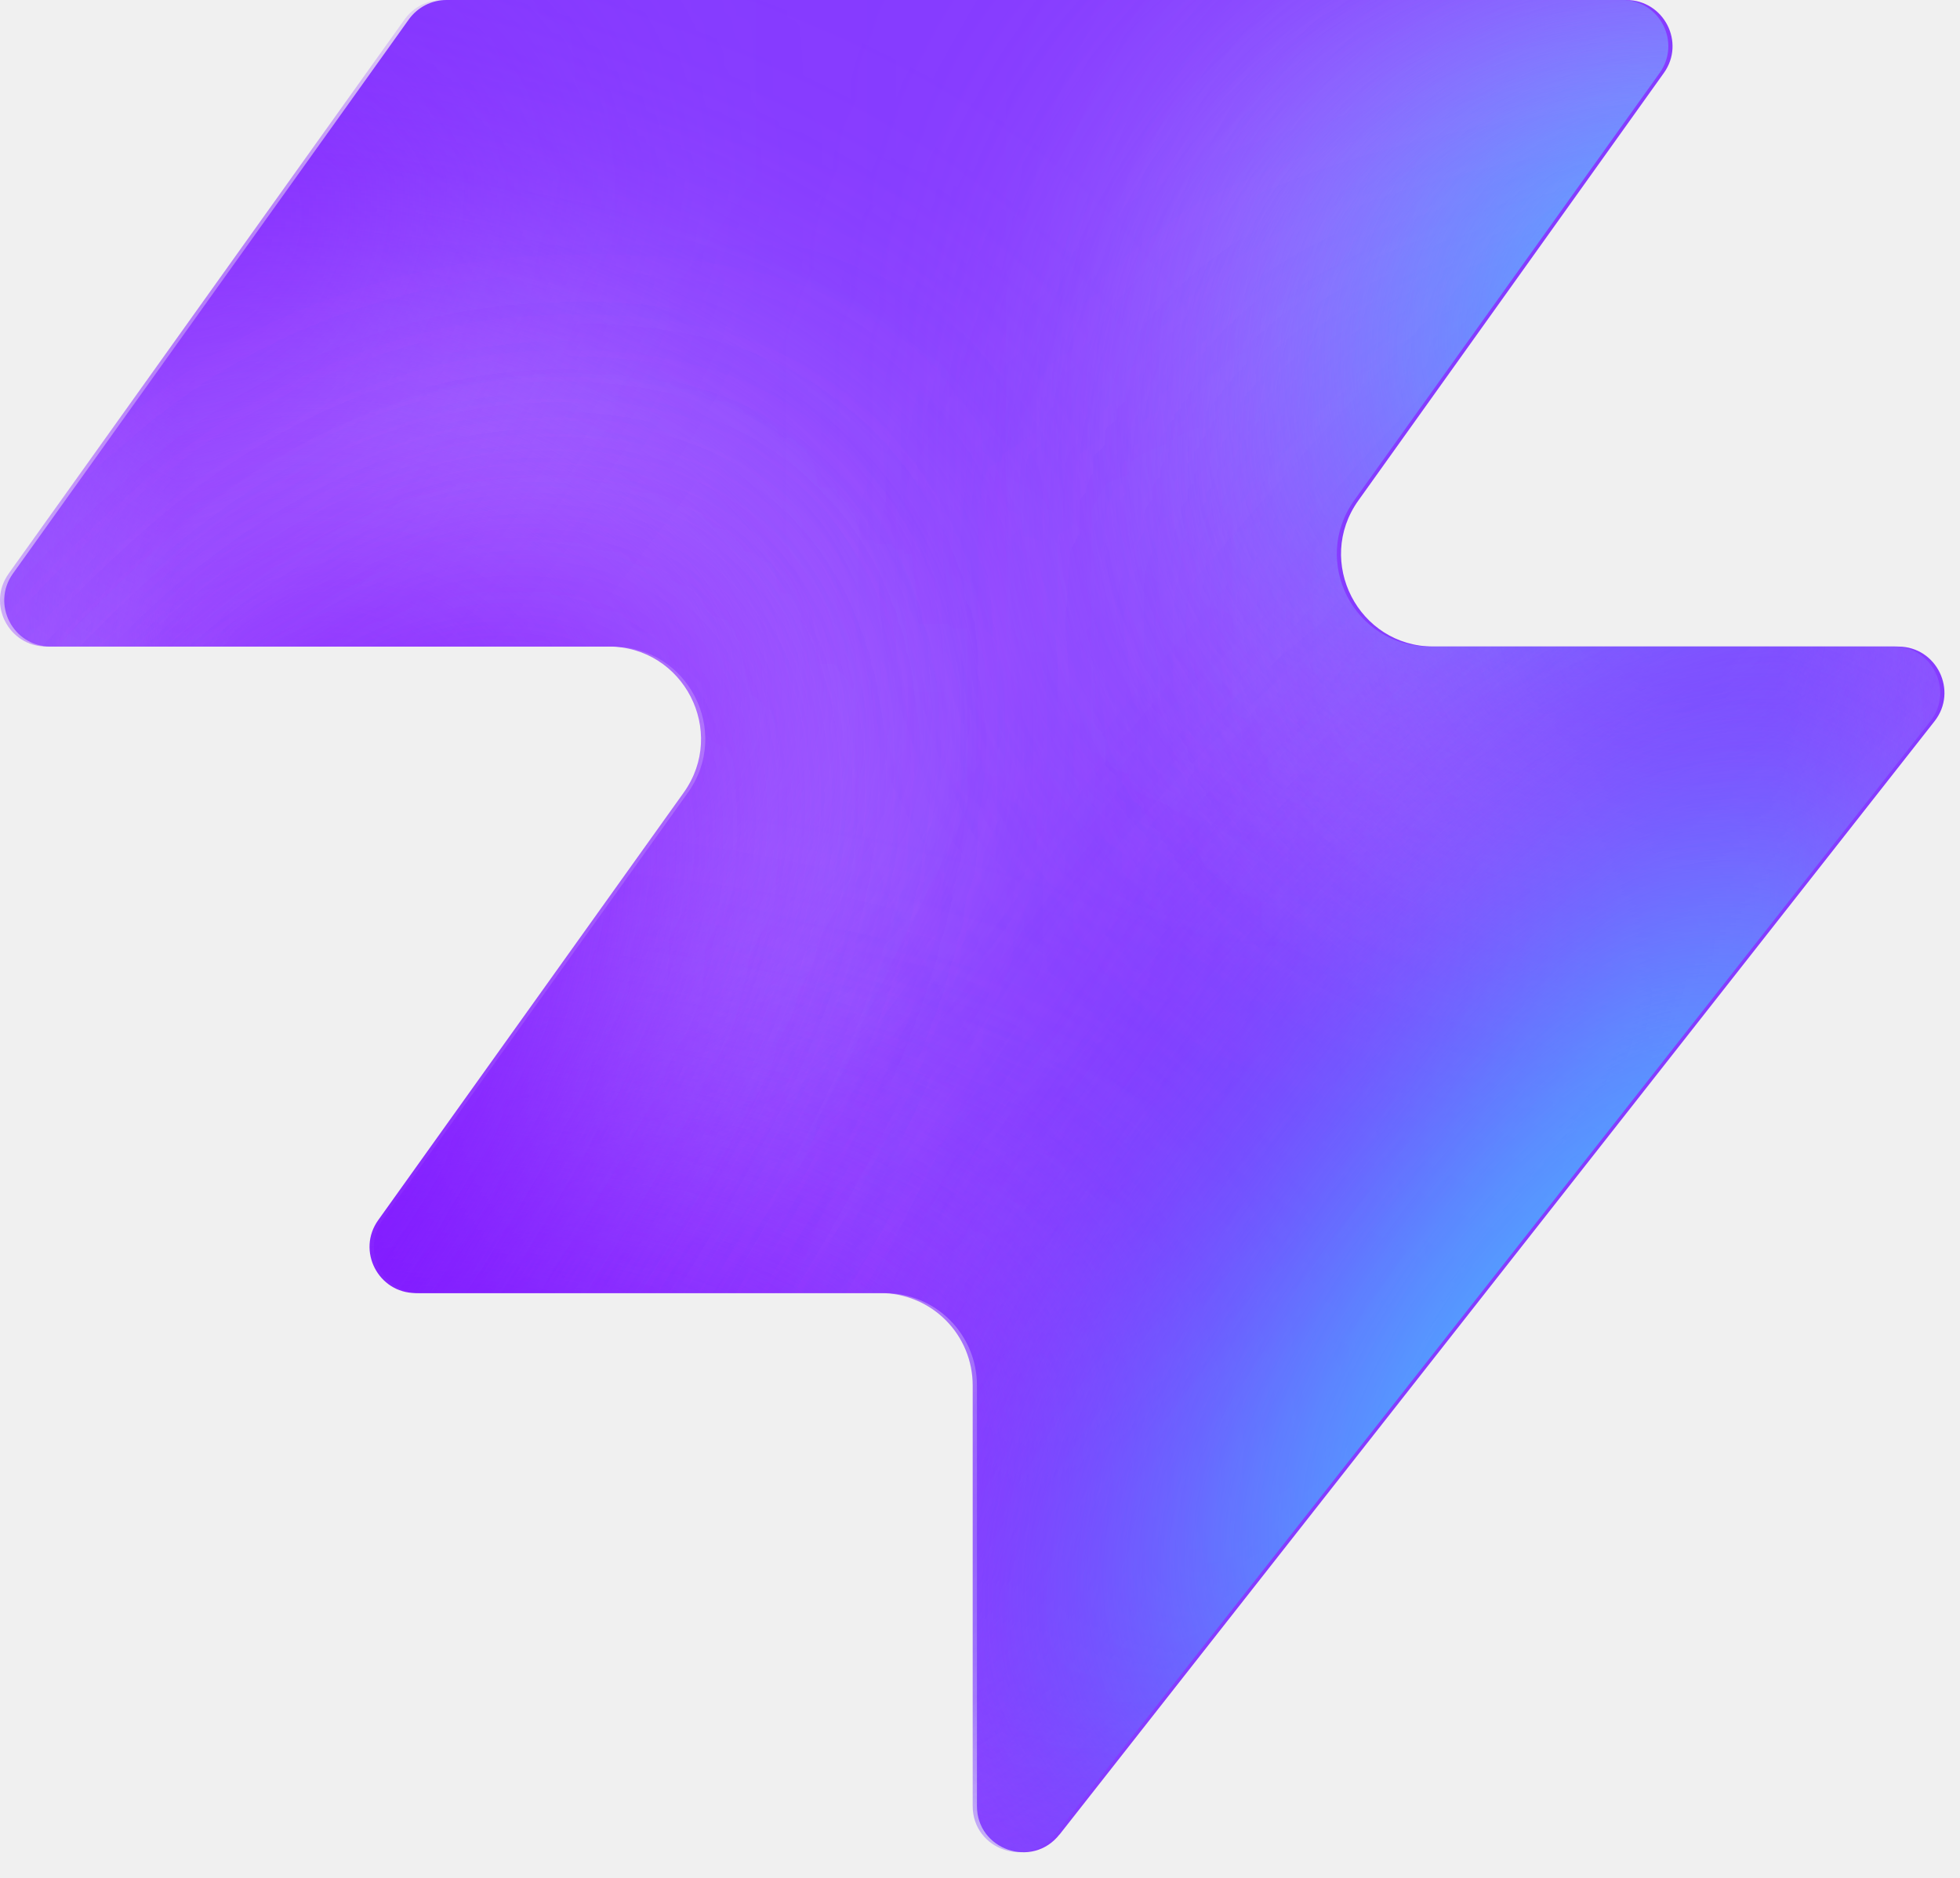
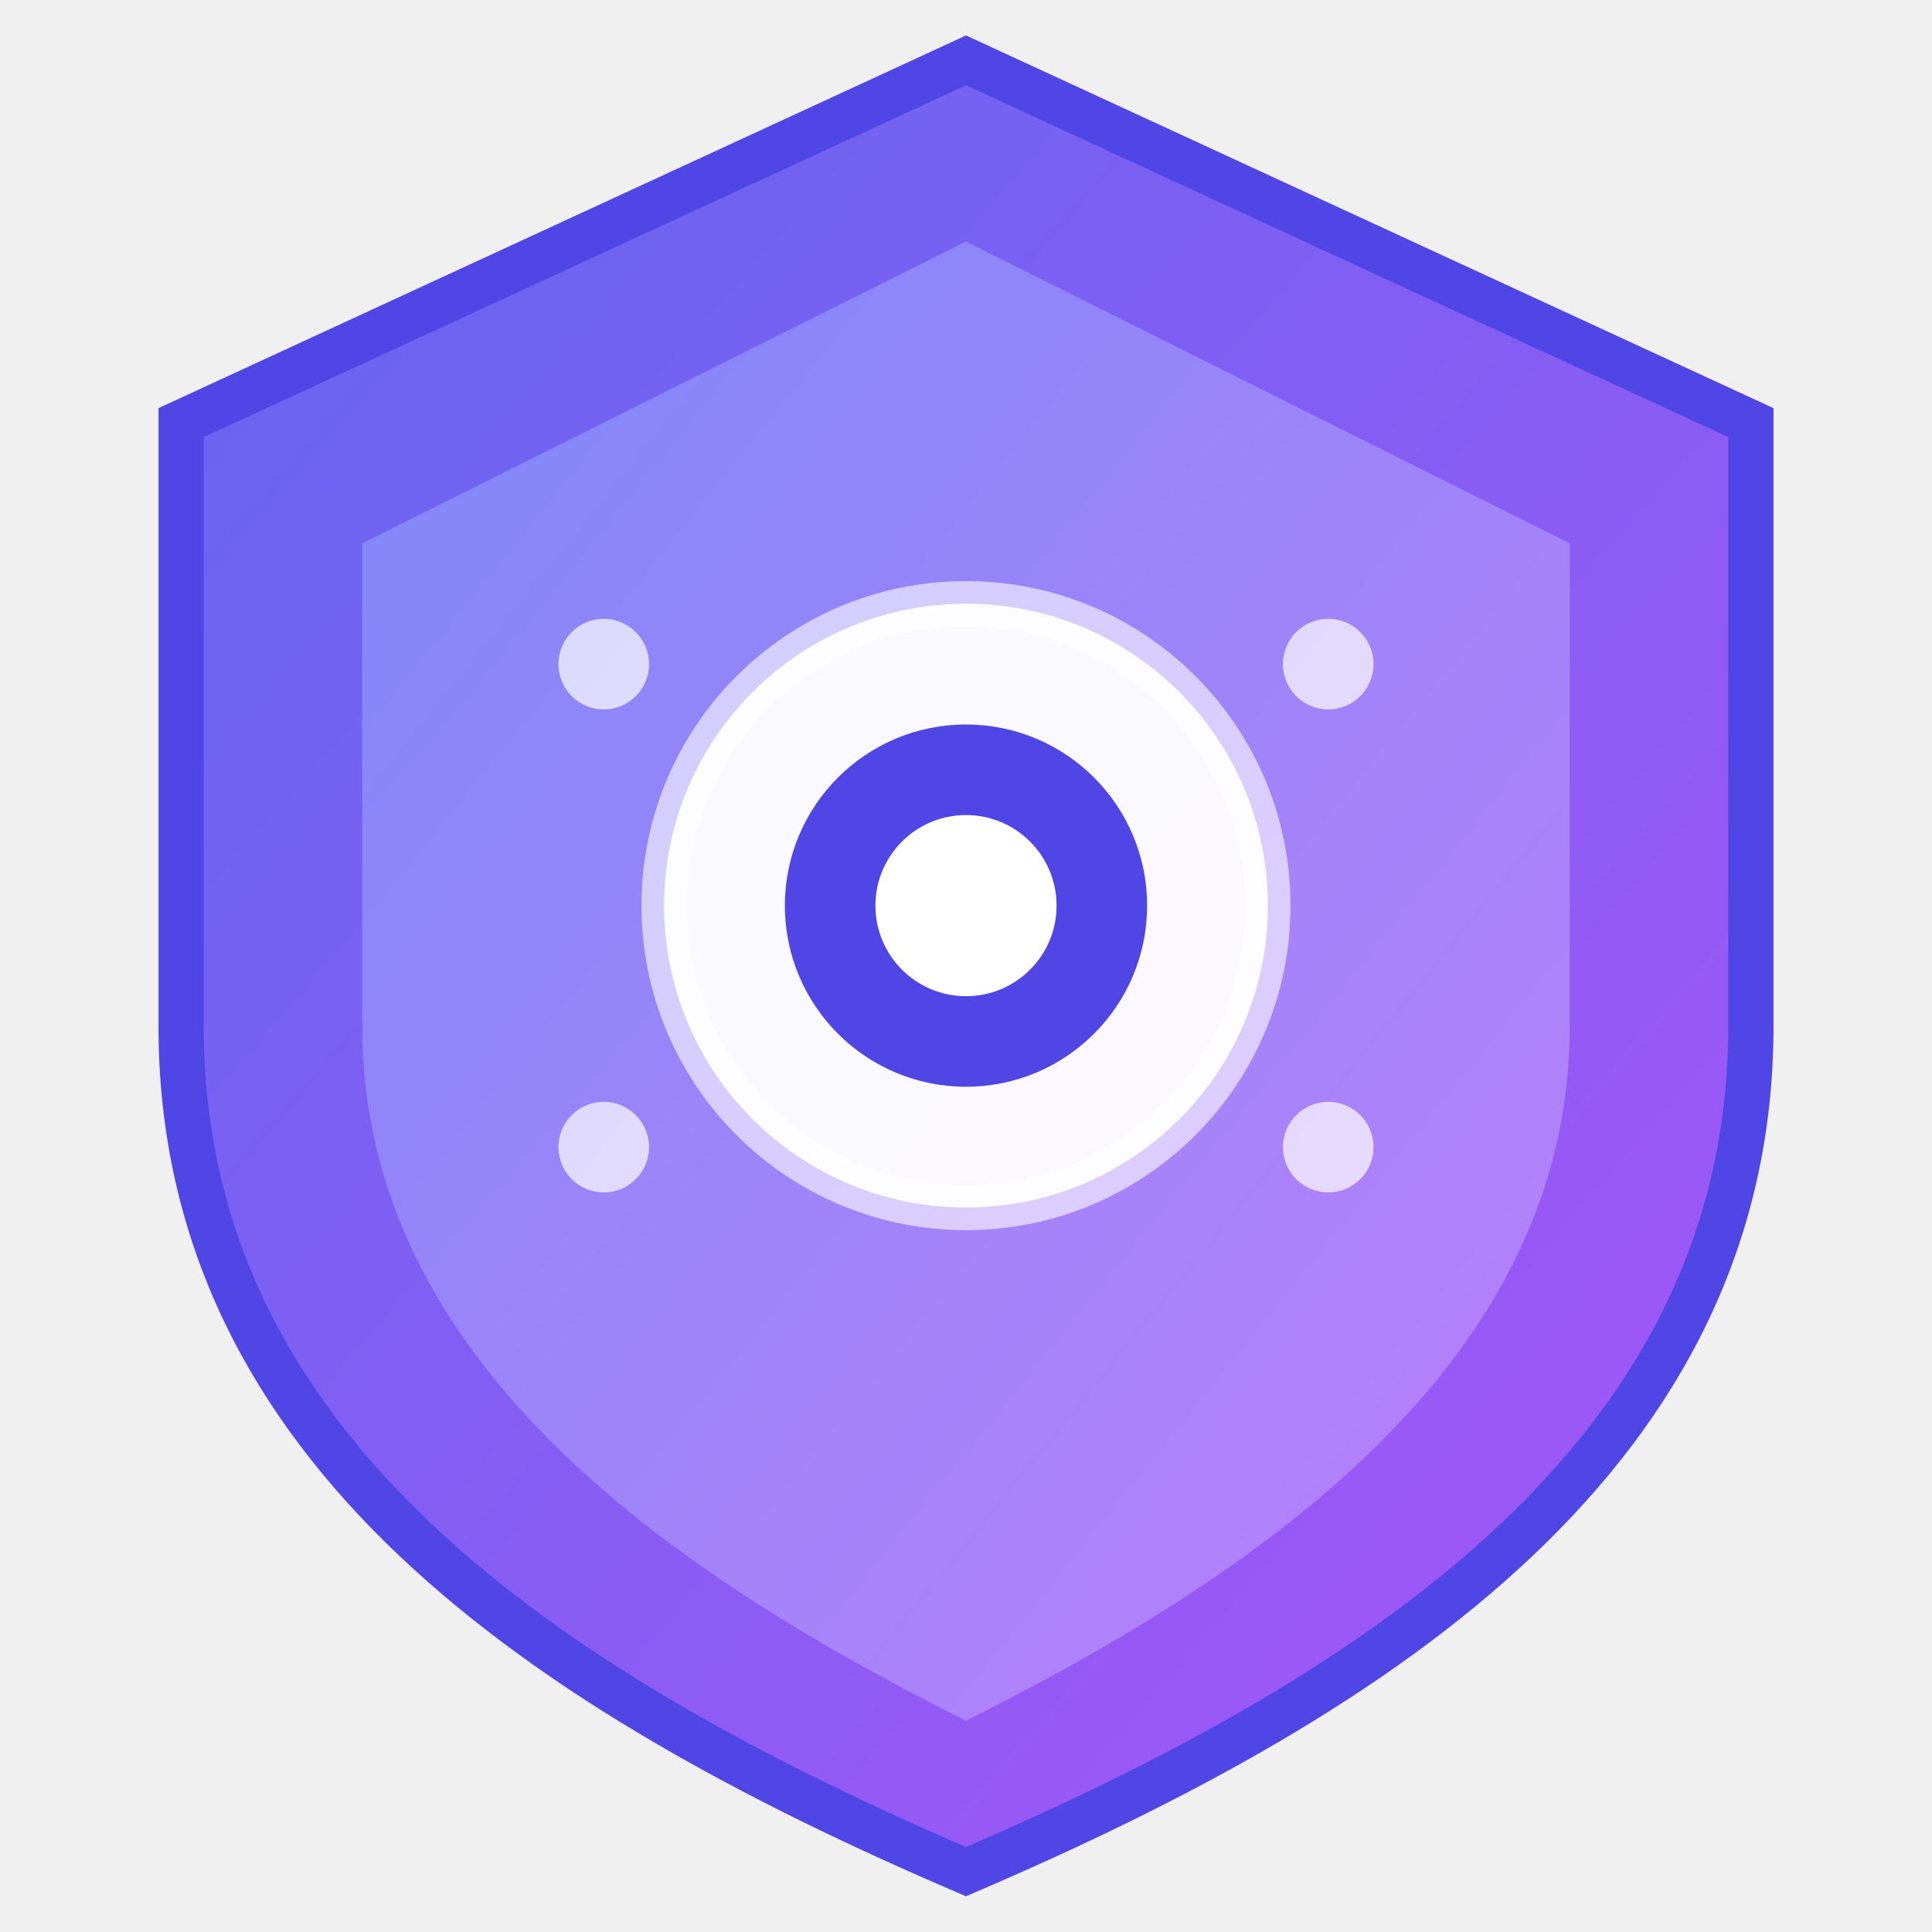
- <svg xmlns="http://www.w3.org/2000/svg" width="48" height="46" fill="none" viewBox="0 0 48 46">
-   <path fill="#863bff" d="M25.946 44.938c-.664.845-2.021.375-2.021-.698V33.937a2.26 2.26 0 0 0-2.262-2.262H10.287c-.92 0-1.456-1.04-.92-1.788l7.48-10.471c1.07-1.497 0-3.578-1.842-3.578H1.237c-.92 0-1.456-1.04-.92-1.788L10.013.474c.214-.297.556-.474.92-.474h28.894c.92 0 1.456 1.04.92 1.788l-7.48 10.471c-1.07 1.498 0 3.579 1.842 3.579h11.377c.943 0 1.473 1.088.89 1.83L25.947 44.94z" style="fill:#863bff;fill:color(display-p3 .525 .23 1);fill-opacity:1" />
-   <mask id="a" width="48" height="46" x="0" y="0" maskUnits="userSpaceOnUse" style="mask-type:alpha">
-     <path fill="#000" d="M25.842 44.938c-.664.844-2.021.375-2.021-.698V33.937a2.26 2.26 0 0 0-2.262-2.262H10.183c-.92 0-1.456-1.04-.92-1.788l7.48-10.471c1.07-1.498 0-3.579-1.842-3.579H1.133c-.92 0-1.456-1.04-.92-1.787L9.91.473c.214-.297.556-.474.92-.474h28.894c.92 0 1.456 1.04.92 1.788l-7.48 10.471c-1.07 1.498 0 3.578 1.842 3.578h11.377c.943 0 1.473 1.088.89 1.832L25.843 44.94z" style="fill:#000;fill-opacity:1" />
-   </mask>
-   <g mask="url(#a)">
-     <g filter="url(#b)">
-       <ellipse cx="5.508" cy="14.704" fill="#ede6ff" rx="5.508" ry="14.704" style="fill:#ede6ff;fill:color(display-p3 .927 .903 1);fill-opacity:1" transform="matrix(.00324 1 1 -.00324 -4.47 31.516)" />
-     </g>
-     <g filter="url(#c)">
-       <ellipse cx="10.399" cy="29.851" fill="#ede6ff" rx="10.399" ry="29.851" style="fill:#ede6ff;fill:color(display-p3 .927 .903 1);fill-opacity:1" transform="matrix(.00324 1 1 -.00324 -39.328 7.883)" />
-     </g>
-     <g filter="url(#d)">
-       <ellipse cx="5.508" cy="30.487" fill="#7e14ff" rx="5.508" ry="30.487" style="fill:#7e14ff;fill:color(display-p3 .492 .077 1);fill-opacity:1" transform="rotate(89.814 -25.913 -14.639)scale(1 -1)" />
-     </g>
-     <g filter="url(#e)">
-       <ellipse cx="5.508" cy="30.599" fill="#7e14ff" rx="5.508" ry="30.599" style="fill:#7e14ff;fill:color(display-p3 .492 .077 1);fill-opacity:1" transform="rotate(89.814 -32.644 -3.334)scale(1 -1)" />
-     </g>
-     <g filter="url(#f)">
-       <ellipse cx="5.508" cy="30.599" fill="#7e14ff" rx="5.508" ry="30.599" style="fill:#7e14ff;fill:color(display-p3 .492 .077 1);fill-opacity:1" transform="matrix(.00324 1 1 -.00324 -34.34 30.47)" />
-     </g>
-     <g filter="url(#g)">
-       <ellipse cx="14.072" cy="22.078" fill="#ede6ff" rx="14.072" ry="22.078" style="fill:#ede6ff;fill:color(display-p3 .927 .903 1);fill-opacity:1" transform="rotate(93.35 24.506 48.493)scale(-1 1)" />
-     </g>
-     <g filter="url(#h)">
-       <ellipse cx="3.47" cy="21.501" fill="#7e14ff" rx="3.47" ry="21.501" style="fill:#7e14ff;fill:color(display-p3 .492 .077 1);fill-opacity:1" transform="rotate(89.009 28.708 47.59)scale(-1 1)" />
-     </g>
-     <g filter="url(#i)">
-       <ellipse cx="3.47" cy="21.501" fill="#7e14ff" rx="3.47" ry="21.501" style="fill:#7e14ff;fill:color(display-p3 .492 .077 1);fill-opacity:1" transform="rotate(89.009 28.708 47.59)scale(-1 1)" />
-     </g>
-     <g filter="url(#j)">
-       <ellipse cx=".387" cy="8.972" fill="#7e14ff" rx="4.407" ry="29.108" style="fill:#7e14ff;fill:color(display-p3 .492 .077 1);fill-opacity:1" transform="rotate(39.51 .387 8.972)" />
-     </g>
-     <g filter="url(#k)">
-       <ellipse cx="47.523" cy="-6.092" fill="#7e14ff" rx="4.407" ry="29.108" style="fill:#7e14ff;fill:color(display-p3 .492 .077 1);fill-opacity:1" transform="rotate(37.892 47.523 -6.092)" />
-     </g>
-     <g filter="url(#l)">
-       <ellipse cx="41.412" cy="6.333" fill="#47bfff" rx="5.971" ry="9.665" style="fill:#47bfff;fill:color(display-p3 .28 .748 1);fill-opacity:1" transform="rotate(37.892 41.412 6.333)" />
-     </g>
-     <g filter="url(#m)">
-       <ellipse cx="-1.879" cy="38.332" fill="#7e14ff" rx="4.407" ry="29.108" style="fill:#7e14ff;fill:color(display-p3 .492 .077 1);fill-opacity:1" transform="rotate(37.892 -1.88 38.332)" />
-     </g>
-     <g filter="url(#n)">
-       <ellipse cx="-1.879" cy="38.332" fill="#7e14ff" rx="4.407" ry="29.108" style="fill:#7e14ff;fill:color(display-p3 .492 .077 1);fill-opacity:1" transform="rotate(37.892 -1.88 38.332)" />
-     </g>
-     <g filter="url(#o)">
-       <ellipse cx="35.651" cy="29.907" fill="#7e14ff" rx="4.407" ry="29.108" style="fill:#7e14ff;fill:color(display-p3 .492 .077 1);fill-opacity:1" transform="rotate(37.892 35.651 29.907)" />
-     </g>
-     <g filter="url(#p)">
-       <ellipse cx="38.418" cy="32.4" fill="#47bfff" rx="5.971" ry="15.297" style="fill:#47bfff;fill:color(display-p3 .28 .748 1);fill-opacity:1" transform="rotate(37.892 38.418 32.4)" />
-     </g>
-   </g>
+ <svg xmlns="http://www.w3.org/2000/svg" viewBox="0 0 64 64" width="64" height="64">
  <defs>
-     <filter id="b" width="60.045" height="41.654" x="-19.77" y="16.149" color-interpolation-filters="sRGB" filterUnits="userSpaceOnUse">
-       <feFlood flood-opacity="0" result="BackgroundImageFix" />
-       <feBlend in="SourceGraphic" in2="BackgroundImageFix" result="shape" />
-       <feGaussianBlur result="effect1_foregroundBlur_2002_17158" stdDeviation="7.659" />
-     </filter>
-     <filter id="c" width="90.34" height="51.437" x="-54.613" y="-7.533" color-interpolation-filters="sRGB" filterUnits="userSpaceOnUse">
-       <feFlood flood-opacity="0" result="BackgroundImageFix" />
-       <feBlend in="SourceGraphic" in2="BackgroundImageFix" result="shape" />
-       <feGaussianBlur result="effect1_foregroundBlur_2002_17158" stdDeviation="7.659" />
-     </filter>
-     <filter id="d" width="79.355" height="29.4" x="-49.64" y="2.03" color-interpolation-filters="sRGB" filterUnits="userSpaceOnUse">
-       <feFlood flood-opacity="0" result="BackgroundImageFix" />
-       <feBlend in="SourceGraphic" in2="BackgroundImageFix" result="shape" />
-       <feGaussianBlur result="effect1_foregroundBlur_2002_17158" stdDeviation="4.596" />
-     </filter>
-     <filter id="e" width="79.579" height="29.4" x="-45.045" y="20.029" color-interpolation-filters="sRGB" filterUnits="userSpaceOnUse">
-       <feFlood flood-opacity="0" result="BackgroundImageFix" />
-       <feBlend in="SourceGraphic" in2="BackgroundImageFix" result="shape" />
-       <feGaussianBlur result="effect1_foregroundBlur_2002_17158" stdDeviation="4.596" />
-     </filter>
-     <filter id="f" width="79.579" height="29.4" x="-43.513" y="21.178" color-interpolation-filters="sRGB" filterUnits="userSpaceOnUse">
-       <feFlood flood-opacity="0" result="BackgroundImageFix" />
-       <feBlend in="SourceGraphic" in2="BackgroundImageFix" result="shape" />
-       <feGaussianBlur result="effect1_foregroundBlur_2002_17158" stdDeviation="4.596" />
-     </filter>
-     <filter id="g" width="74.749" height="58.852" x="15.756" y="-17.901" color-interpolation-filters="sRGB" filterUnits="userSpaceOnUse">
-       <feFlood flood-opacity="0" result="BackgroundImageFix" />
-       <feBlend in="SourceGraphic" in2="BackgroundImageFix" result="shape" />
-       <feGaussianBlur result="effect1_foregroundBlur_2002_17158" stdDeviation="7.659" />
-     </filter>
-     <filter id="h" width="61.377" height="25.362" x="23.548" y="2.284" color-interpolation-filters="sRGB" filterUnits="userSpaceOnUse">
-       <feFlood flood-opacity="0" result="BackgroundImageFix" />
-       <feBlend in="SourceGraphic" in2="BackgroundImageFix" result="shape" />
-       <feGaussianBlur result="effect1_foregroundBlur_2002_17158" stdDeviation="4.596" />
-     </filter>
-     <filter id="i" width="61.377" height="25.362" x="23.548" y="2.284" color-interpolation-filters="sRGB" filterUnits="userSpaceOnUse">
-       <feFlood flood-opacity="0" result="BackgroundImageFix" />
-       <feBlend in="SourceGraphic" in2="BackgroundImageFix" result="shape" />
-       <feGaussianBlur result="effect1_foregroundBlur_2002_17158" stdDeviation="4.596" />
-     </filter>
-     <filter id="j" width="56.045" height="63.649" x="-27.636" y="-22.853" color-interpolation-filters="sRGB" filterUnits="userSpaceOnUse">
-       <feFlood flood-opacity="0" result="BackgroundImageFix" />
-       <feBlend in="SourceGraphic" in2="BackgroundImageFix" result="shape" />
-       <feGaussianBlur result="effect1_foregroundBlur_2002_17158" stdDeviation="4.596" />
-     </filter>
-     <filter id="k" width="54.814" height="64.646" x="20.116" y="-38.415" color-interpolation-filters="sRGB" filterUnits="userSpaceOnUse">
-       <feFlood flood-opacity="0" result="BackgroundImageFix" />
-       <feBlend in="SourceGraphic" in2="BackgroundImageFix" result="shape" />
-       <feGaussianBlur result="effect1_foregroundBlur_2002_17158" stdDeviation="4.596" />
-     </filter>
-     <filter id="l" width="33.541" height="35.313" x="24.641" y="-11.323" color-interpolation-filters="sRGB" filterUnits="userSpaceOnUse">
-       <feFlood flood-opacity="0" result="BackgroundImageFix" />
-       <feBlend in="SourceGraphic" in2="BackgroundImageFix" result="shape" />
-       <feGaussianBlur result="effect1_foregroundBlur_2002_17158" stdDeviation="4.596" />
-     </filter>
-     <filter id="m" width="54.814" height="64.646" x="-29.286" y="6.009" color-interpolation-filters="sRGB" filterUnits="userSpaceOnUse">
-       <feFlood flood-opacity="0" result="BackgroundImageFix" />
-       <feBlend in="SourceGraphic" in2="BackgroundImageFix" result="shape" />
-       <feGaussianBlur result="effect1_foregroundBlur_2002_17158" stdDeviation="4.596" />
-     </filter>
-     <filter id="n" width="54.814" height="64.646" x="-29.286" y="6.009" color-interpolation-filters="sRGB" filterUnits="userSpaceOnUse">
-       <feFlood flood-opacity="0" result="BackgroundImageFix" />
-       <feBlend in="SourceGraphic" in2="BackgroundImageFix" result="shape" />
-       <feGaussianBlur result="effect1_foregroundBlur_2002_17158" stdDeviation="4.596" />
-     </filter>
-     <filter id="o" width="54.814" height="64.646" x="8.244" y="-2.416" color-interpolation-filters="sRGB" filterUnits="userSpaceOnUse">
-       <feFlood flood-opacity="0" result="BackgroundImageFix" />
-       <feBlend in="SourceGraphic" in2="BackgroundImageFix" result="shape" />
-       <feGaussianBlur result="effect1_foregroundBlur_2002_17158" stdDeviation="4.596" />
-     </filter>
-     <filter id="p" width="39.409" height="43.623" x="18.713" y="10.588" color-interpolation-filters="sRGB" filterUnits="userSpaceOnUse">
-       <feFlood flood-opacity="0" result="BackgroundImageFix" />
-       <feBlend in="SourceGraphic" in2="BackgroundImageFix" result="shape" />
-       <feGaussianBlur result="effect1_foregroundBlur_2002_17158" stdDeviation="4.596" />
-     </filter>
+     <linearGradient id="shieldGrad" x1="0%" y1="0%" x2="100%" y2="100%">
+       <stop offset="0%" style="stop-color:#6366f1;stop-opacity:1" />
+       <stop offset="100%" style="stop-color:#a855f7;stop-opacity:1" />
+     </linearGradient>
+     <linearGradient id="innerGrad" x1="0%" y1="0%" x2="100%" y2="100%">
+       <stop offset="0%" style="stop-color:#818cf8;stop-opacity:1" />
+       <stop offset="100%" style="stop-color:#c084fc;stop-opacity:1" />
+     </linearGradient>
  </defs>
+   <path d="M32 2 L58 14 L58 34 C58 48 46 56 32 62 C18 56 6 48 6 34 L6 14 Z" fill="url(#shieldGrad)" stroke="#4f46e5" stroke-width="1.5" />
+   <path d="M32 8 L52 18 L52 34 C52 45 42 52 32 57 C22 52 12 45 12 34 L12 18 Z" fill="url(#innerGrad)" opacity="0.9" />
+   <circle cx="32" cy="30" r="10" fill="#fff" opacity="0.95" />
+   <circle cx="32" cy="30" r="6" fill="#4f46e5" />
+   <circle cx="32" cy="30" r="3" fill="#fff" />
+   <circle cx="32" cy="30" r="10" fill="none" stroke="#fff" stroke-width="1.5" opacity="0.6" />
+   <circle cx="20" cy="22" r="1.5" fill="#fff" opacity="0.7" />
+   <circle cx="44" cy="22" r="1.5" fill="#fff" opacity="0.7" />
+   <circle cx="20" cy="38" r="1.5" fill="#fff" opacity="0.7" />
+   <circle cx="44" cy="38" r="1.5" fill="#fff" opacity="0.7" />
</svg>
